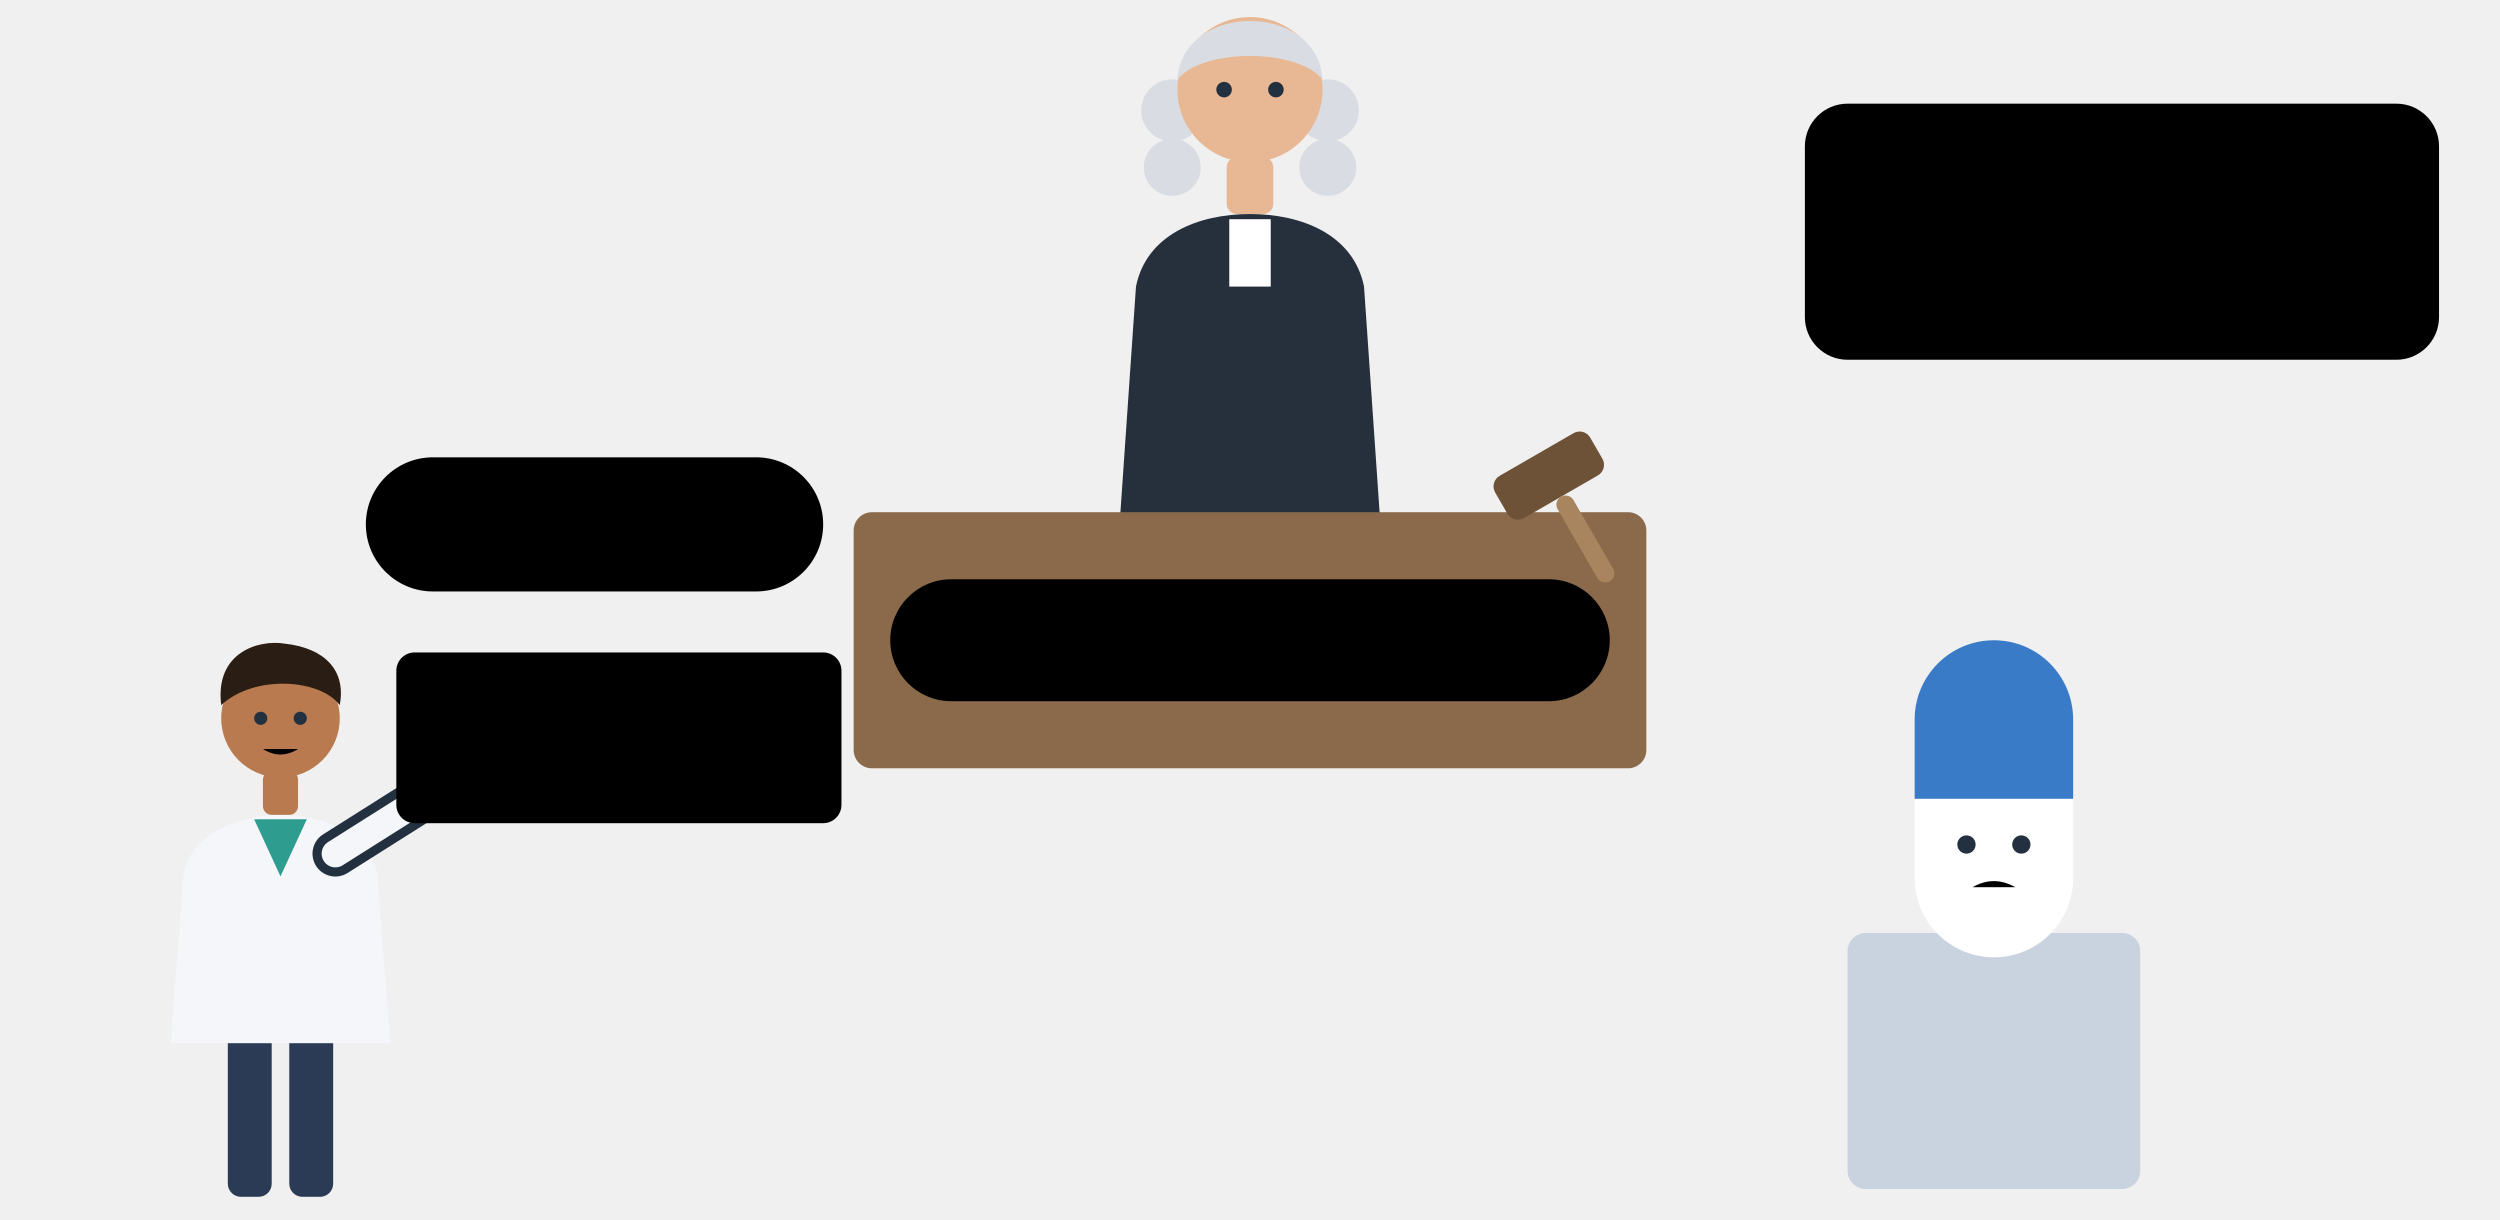
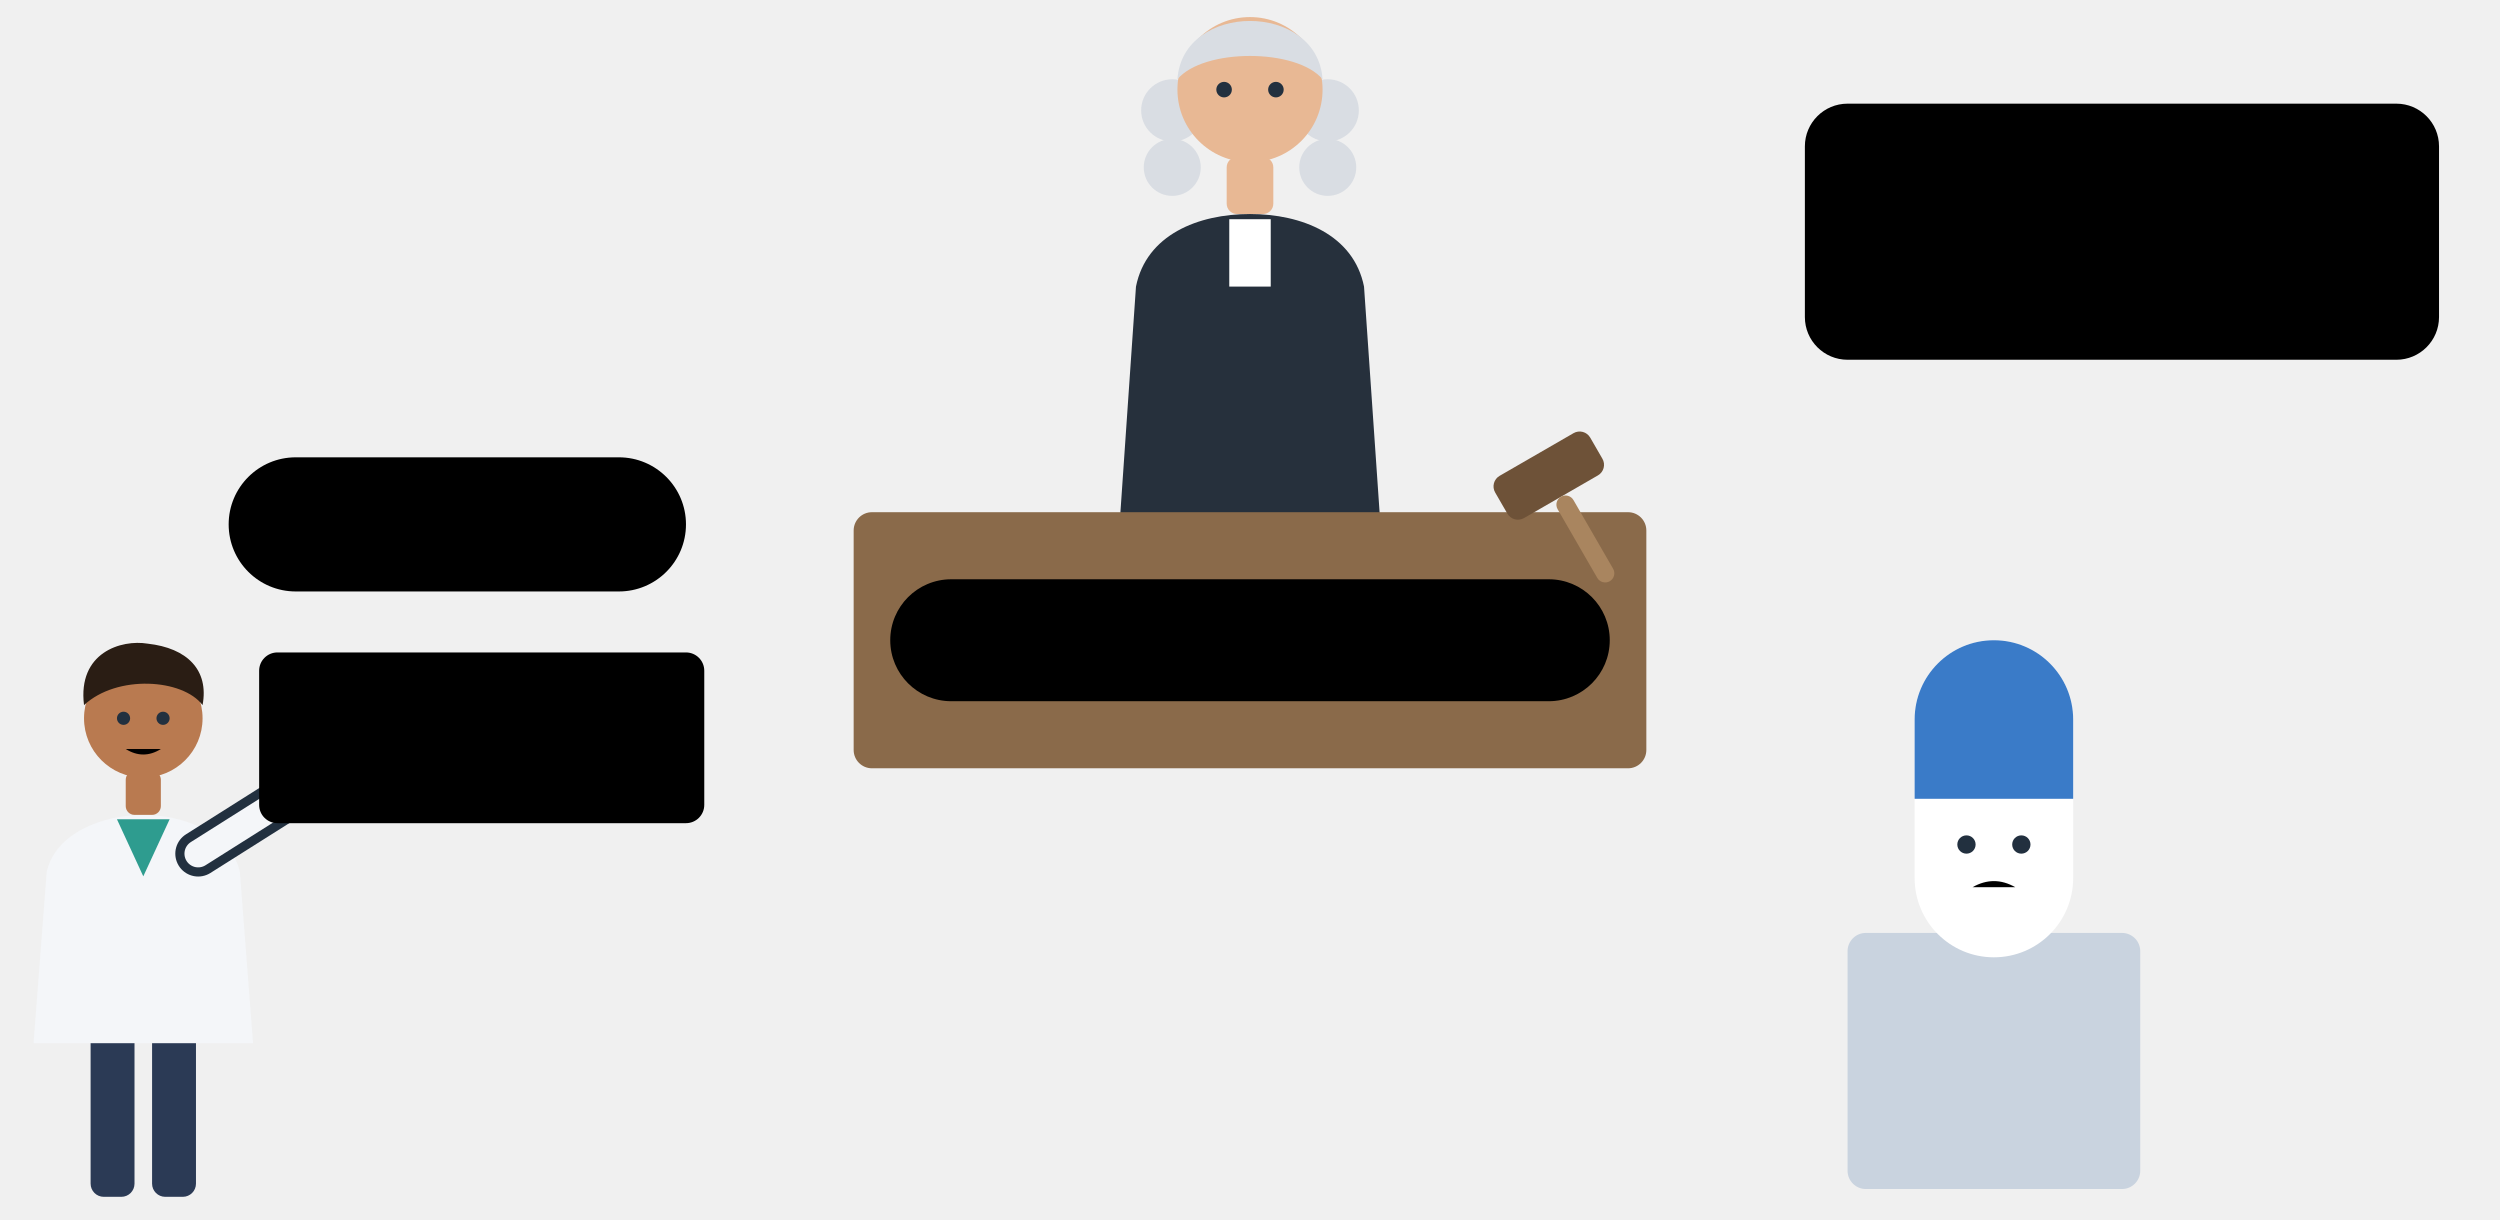
<svg class="scene" viewBox="0 0 820 400" role="img" aria-label="A court: a judge at the bench, a doctor bringing evidence, and a capsule in the dock">
  <g class="sc-pop" style="--i:0">
    <g transform="translate(410 196) scale(.85)">
      <path class="sc-o" d="M-52 -4 L-44 -120 C-40 -140 -20 -148 0 -148 C20 -148 40 -140 44 -120 L52 -4 Z" fill="#26303C" />
      <path class="sc-o" d="M-8 -146 h16 v26 h-16 Z" fill="#FFFFFF" />
      <path class="sc-f" d="M0 -146 V-120" />
      <rect class="sc-o" x="-9" y="-170" width="18" height="22" rx="4" fill="#E8B894" />
      <circle class="sc-o" cx="-30" cy="-188" r="12" fill="#D9DDE3" />
      <circle class="sc-o" cx="30" cy="-188" r="12" fill="#D9DDE3" />
      <circle class="sc-o" cx="-30" cy="-166" r="11" fill="#D9DDE3" />
      <circle class="sc-o" cx="30" cy="-166" r="11" fill="#D9DDE3" />
      <circle class="sc-o" cx="0" cy="-196" r="28" fill="#E8B894" />
      <path class="sc-o" d="M-28 -200 C-26 -230 26 -230 28 -200 C18 -212 -18 -212 -28 -200 Z" fill="#D9DDE3" />
      <circle cx="-10" cy="-196" r="3" fill="#22303F" />
      <circle cx="10" cy="-196" r="3" fill="#22303F" />
      <path class="sc-f" d="M-8 -182 h16" />
    </g>
    <rect class="sc-o" x="280" y="168" width="260" height="84" rx="6" fill="#8A6A4A" />
    <g transform="translate(508 156) rotate(-30)">
      <rect class="sc-o" x="-18" y="-8" width="36" height="16" rx="4" fill="#6E5238" />
      <rect class="sc-o" x="-3" y="8" width="6" height="32" rx="3" fill="#A9855F" />
    </g>
  </g>
  <g class="sc-pop" style="--i:1">
-     <g transform="translate(92 394) scale(.72)">
+     <g transform="translate(47 394) scale(.72)">
      <rect class="sc-o" x="-24" y="-80" width="20" height="78" rx="6" fill="#2B3A55" />
      <rect class="sc-o" x="4" y="-80" width="20" height="78" rx="6" fill="#2B3A55" />
      <path class="sc-o" d="M-44 -150 C-40 -168 -18 -176 0 -176 C18 -176 40 -168 44 -150 L50 -72 L-50 -72 Z" fill="#F4F6F9" />
      <path class="sc-o" d="M-12 -174 L0 -148 L12 -174 Z" fill="#2E9C8F" />
      <rect class="sc-o" x="-8" y="-196" width="16" height="20" rx="4" fill="#B97A50" />
      <circle class="sc-o" cx="0" cy="-220" r="27" fill="#B97A50" />
      <path class="sc-o" d="M-27 -226 C-30 -250 -10 -256 2 -254 C20 -252 30 -242 27 -226 C18 -238 -12 -240 -27 -226 Z" fill="#2A1D14" />
      <circle cx="-9" cy="-220" r="3" fill="#22303F" />
      <circle cx="9" cy="-220" r="3" fill="#22303F" />
      <path class="sc-f" d="M-8 -206 q8 5 16 0" />
    </g>
  </g>
  <g class="sc-pop" style="--i:2">
    <rect class="sc-o" x="606" y="306" width="96" height="84" rx="6" fill="#C9D3DF" />
    <g transform="translate(654 262)">
      <rect class="sc-o" x="-26" y="-52" width="52" height="104" rx="26" fill="#FFFFFF" />
      <path class="sc-o" d="M-26 0 V-26 a26 26 0 0 1 52 0 V0 Z" fill="#3A7BC8" />
      <circle cx="-9" cy="15" r="3" fill="#22303F" />
      <circle cx="9" cy="15" r="3" fill="#22303F" />
      <path class="sc-f" d="M-7 29 q7 -4 14 0" />
    </g>
  </g>
  <g data-beat="1" class="ct-plaque f-test">
    <rect x="292" y="190" width="236" height="40" rx="20" />
    <text x="410" y="216" data-slot="claim" />
  </g>
  <g data-beat="2">
-     <path d="M110 280 L148 256" stroke="#22303F" stroke-width="15" stroke-linecap="round" />
-     <path d="M110 280 L148 256" stroke="#F4F6F9" stroke-width="9" stroke-linecap="round" />
+     <path d="M65 280 L103 256" stroke="#22303F" stroke-width="15" stroke-linecap="round" />
+     <path d="M65 280 L103 256" stroke="#F4F6F9" stroke-width="9" stroke-linecap="round" />
    <g class="ct-paper">
-       <rect class="sc-o" x="130" y="214" width="146" height="56" rx="6" />
-       <path class="ct-arrow" d="M156 228 V256 M148 248 L156 257 L164 248" />
-       <text x="220" y="251" data-slot="evidence" />
+       <rect class="sc-o" x="85" y="214" width="146" height="56" rx="6" />
+       <path class="ct-arrow" d="M111 228 V256 M103 248 L111 257 L119 248" />
+       <text x="175" y="251" data-slot="evidence" />
    </g>
  </g>
  <g data-beat="3" class="ct-p f-test">
-     <rect x="120" y="150" width="150" height="44" rx="22" />
-     <text x="195" y="179" data-slot="p" />
+     <rect x="75" y="150" width="150" height="44" rx="22" />
+     <text x="150" y="179" data-slot="p" />
  </g>
  <g data-beat="4">
    <path class="ct-strike" d="M536 132 l12 -10 M544 146 l16 -4 M526 124 l4 -14" />
    <g class="ct-verdict f-test">
      <rect x="592" y="34" width="208" height="84" rx="14" />
      <text class="ct-big" x="696" y="72" data-slot="verdict" />
      <text x="696" y="101" data-slot="note" />
    </g>
  </g>
</svg>
